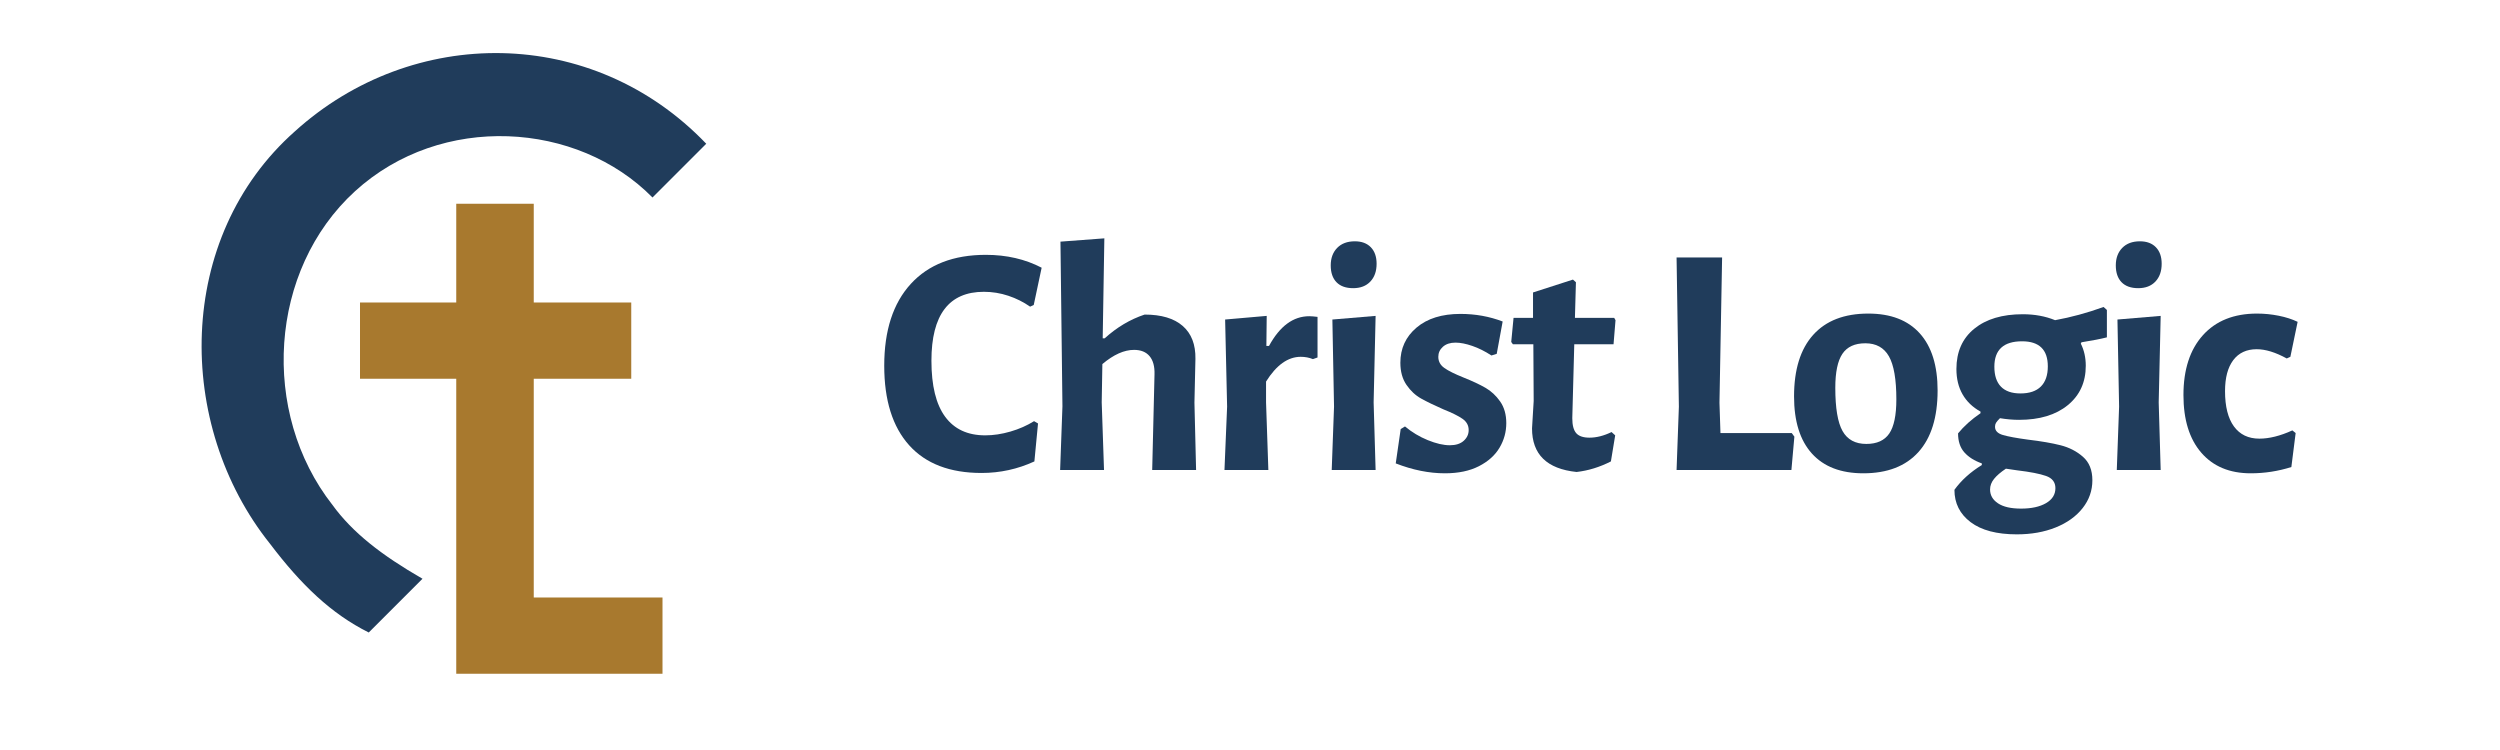
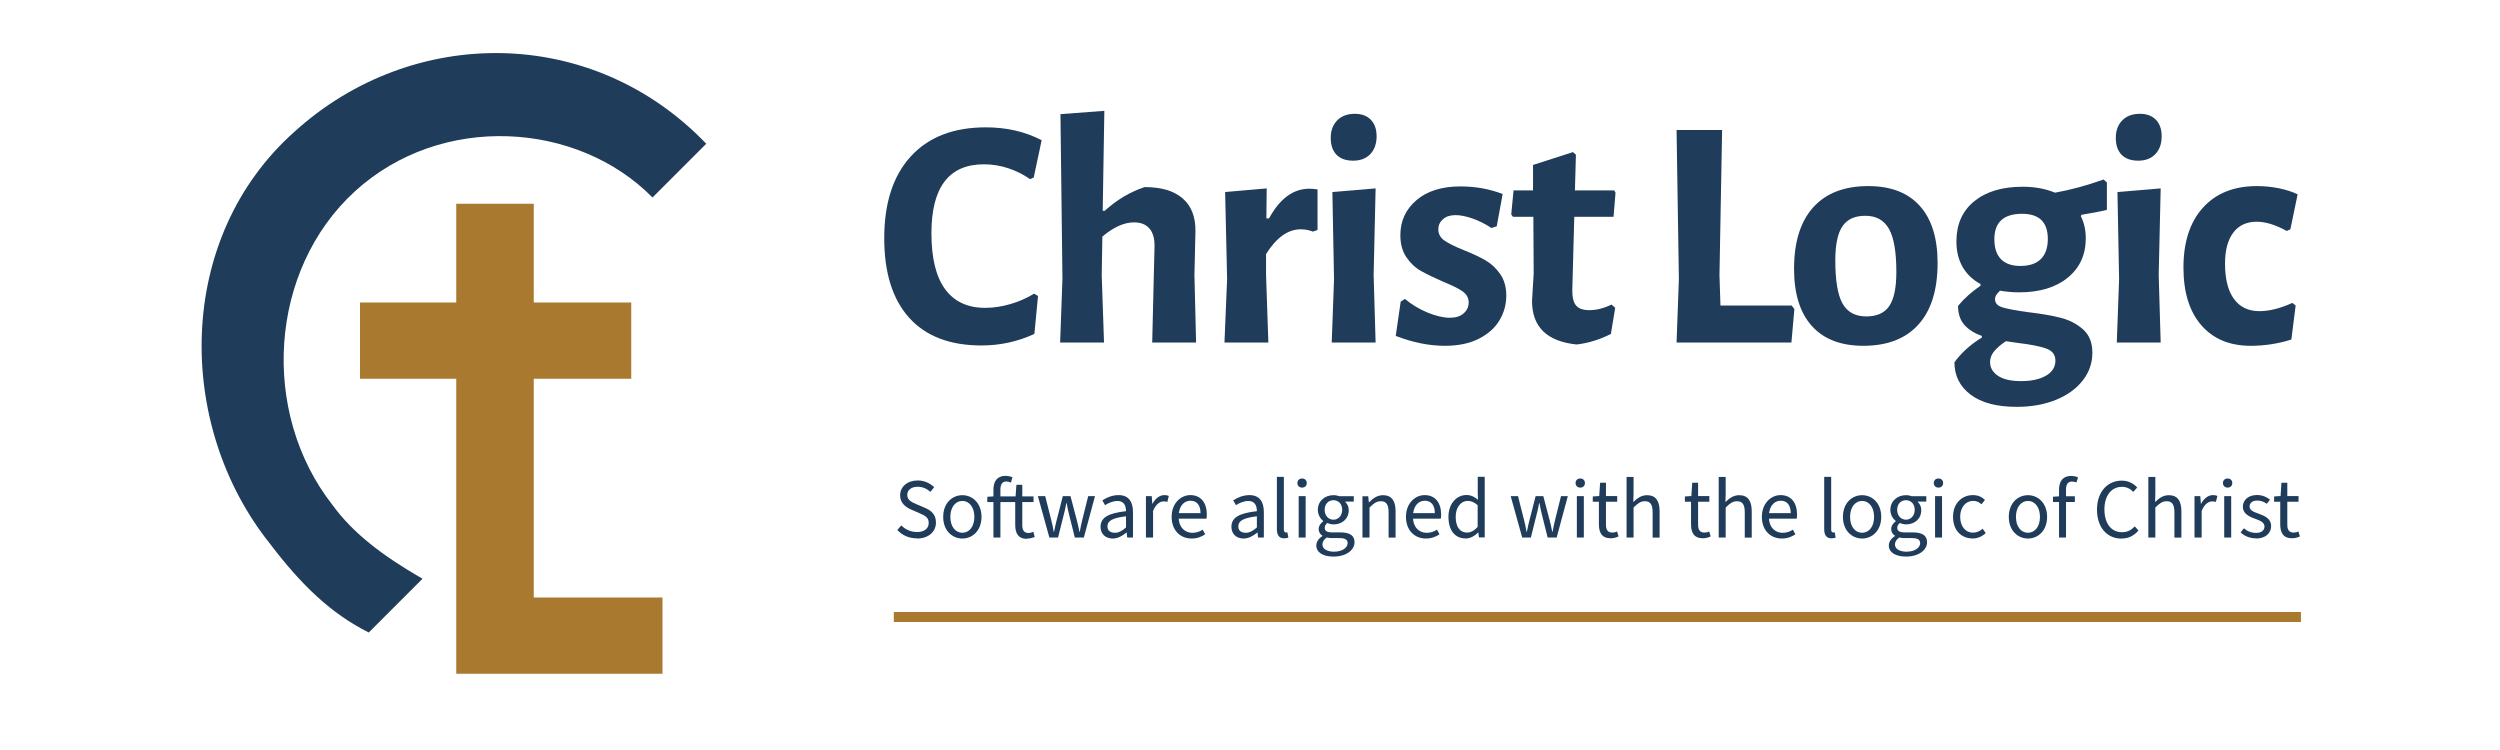
- <svg xmlns="http://www.w3.org/2000/svg" width="1000" height="300" viewBox="0 0 1000 300" role="img" aria-label="Christ Logic">
-   <g transform="translate(40 5) scale(0.5)">
+ <svg xmlns="http://www.w3.org/2000/svg" width="1000" height="300" viewBox="0 0 1000 300" role="img" aria-label="Christ Logic: Software aligned with the logic of Christ">
+   <g transform="translate(40.000 5.000) scale(0.5)">
    <g transform="translate(20 0)">
      <path data-part="c" fill="#203C5B" d="M 465,105 C 374,10 230,10 136,95 C 40,180 40,330 116,425 C 141,458 165,481 195,496 L 238,453 C 205,434 182,416 166,394 C 108,320 115,206 184,143 C 253,80 362,87 422,148 Z" />
      <path data-part="cross" fill="#A8792E" d="M 265,153 H 327 V 232 H 405 V 293 H 327 V 468 H 430 V 529 H 265 V 293 H 188 V 232 H 265 Z" />
    </g>
  </g>
-   <g fill="#203C5B" aria-label="Christ Logic" transform="translate(350.000 188.000) scale(0.132 -0.132)">
+   <g fill="#203C5B" aria-label="Christ Logic" transform="translate(350.000 137.000) scale(0.132 -0.132)">
    <path transform="translate(0.000 0.000)" d="M505 613 481 500 470 495Q440 516 404.0 528.0Q368 540 330 540Q171 540 171 331Q171 218 212.5 161.5Q254 105 334 105Q371 105 410.5 116.5Q450 128 482 148L494 141L483 26Q407 -9 323 -9Q179 -9 103.5 75.0Q28 159 28 316Q28 476 108.5 564.0Q189 652 336 652Q430 652 505 613Z" />
    <path transform="translate(496.000 0.000)" d="M351 290Q352 326 336.0 345.0Q320 364 289 364Q244 364 193 321L191 205L198 0H65L72 193L66 692L199 702L194 399H200Q255 449 321 471Q397 471 436.5 436.5Q476 402 475 337L472 204L477 0H344Z" />
    <path transform="translate(998.000 0.000)" d="M343 464V341L329 336Q312 343 292 343Q234 343 187 268V205L194 0H61L69 192L63 456L189 467L188 376H196Q245 466 318 466Q327 466 343 464Z" />
    <path transform="translate(1321.000 0.000)" d="M70 192 65 456 196 467 190 205 196 0H63ZM199 625Q199 591 180.0 571.0Q161 551 128 551Q95 551 77.5 569.0Q60 587 60 620Q60 653 79.5 673.0Q99 693 133 693Q164 693 181.5 675.0Q199 657 199 625Z" />
    <path transform="translate(1557.000 0.000)" d="M345 450 327 352 311 347Q282 366 253.0 376.0Q224 386 202 386Q178 386 164.0 373.5Q150 361 150 343Q150 322 168.5 309.0Q187 296 227 280Q267 264 293.0 249.0Q319 234 337.5 207.5Q356 181 356 142Q356 102 335.5 67.5Q315 33 273.0 11.5Q231 -10 170 -10Q98 -10 21 20L36 124L49 132Q80 106 118.0 90.5Q156 75 185 75Q212 75 227.0 88.5Q242 102 242 121Q242 142 223.5 155.0Q205 168 165 184Q124 202 98.0 216.5Q72 231 53.5 258.0Q35 285 35 325Q35 390 84.0 431.5Q133 473 217 473Q285 473 345 450Z" />
    <path transform="translate(1916.000 0.000)" d="M316 115 327 105 314 26Q263 0 210 -6Q75 8 75 126L80 209L79 381H17L12 388L19 461H78V538L199 577L208 569L205 461H324L328 454L322 381H203L197 157Q197 125 209.0 111.5Q221 98 249 98Q281 98 316 115Z" />
    <path transform="translate(2355.000 0.000)" d="M431 101 422 0H74L81 192L74 644H212L204 204L207 112H423Z" />
    <path transform="translate(2756.000 0.000)" d="M464 241Q464 119 406.0 54.5Q348 -10 239 -10Q137 -10 83.0 50.0Q29 110 29 223Q29 345 87.0 409.5Q145 474 254 474Q356 474 410.0 414.0Q464 354 464 241ZM154 249Q154 157 176.0 118.0Q198 79 248 79Q296 79 317.5 110.5Q339 142 339 214Q339 305 316.5 344.5Q294 384 245 384Q197 384 175.5 352.0Q154 320 154 249Z" />
    <path transform="translate(3225.000 0.000)" d="M431 387 429 383Q444 353 444 316Q444 241 389.5 196.5Q335 152 242 152Q214 152 184 157Q175 148 172.0 143.0Q169 138 169 131Q169 113 193.0 106.0Q217 99 269 92Q328 85 367.5 75.0Q407 65 435.5 40.0Q464 15 464 -31Q464 -78 434.5 -115.5Q405 -153 353.0 -174.0Q301 -195 235 -195Q144 -195 95.0 -158.0Q46 -121 46 -60Q77 -17 129 15V20Q95 32 76.0 53.5Q57 75 57 111Q84 144 125 172V177Q89 197 70.5 229.5Q52 262 52 306Q52 384 106.0 428.0Q160 472 253 472Q307 472 351 454Q423 467 498 494L508 485V402Q481 395 431 387ZM329 314Q329 390 251 390Q167 390 167 313Q167 273 187.0 252.5Q207 232 246 232Q287 232 308.0 253.0Q329 274 329 314ZM236 -1 202 4Q178 -12 166.0 -27.0Q154 -42 154 -59Q154 -85 178.0 -101.0Q202 -117 248 -117Q295 -117 323.5 -100.5Q352 -84 352 -55Q352 -28 323.5 -18.0Q295 -8 236 -1Z" />
    <path transform="translate(3700.000 0.000)" d="M70 192 65 456 196 467 190 205 196 0H63ZM199 625Q199 591 180.0 571.0Q161 551 128 551Q95 551 77.5 569.0Q60 587 60 620Q60 653 79.5 673.0Q99 693 133 693Q164 693 181.5 675.0Q199 657 199 625Z" />
    <path transform="translate(3936.000 0.000)" d="M375 449 353 343 342 338Q291 366 251 366Q205 366 180.0 333.0Q155 300 155 239Q155 169 182.0 132.0Q209 95 259 95Q304 95 359 120L369 112L356 9Q296 -10 233 -10Q137 -10 83.0 52.5Q29 115 29 227Q29 343 88.0 408.5Q147 474 252 474Q285 474 317.5 467.5Q350 461 375 449Z" />
  </g>
+   <g fill="#203C5B" aria-label="Software aligned with the logic of Christ" transform="translate(357.524 215.000) scale(0.03405833 -0.03405833)">
+     <path transform="translate(0.000 0.000)" d="M272 -12C411 -12 495 71 495 175C495 273 438 318 360 351L266 391C215 413 158 437 158 500C158 559 207 596 281 596C339 596 389 572 430 536L474 590C428 636 360 670 281 670C160 670 74 596 74 496C74 401 144 354 206 327L300 286C362 259 410 238 410 171C410 107 359 64 273 64C203 64 135 93 88 142L41 88C98 27 177 -10 271 -10Z" />
+     <path transform="translate(534.000 0.000)" d="M271 -12C390 -12 496 81 496 242C496 404 390 497 271 497C152 497 46 404 46 242C46 81 152 -12 271 -12ZM271 56C187 56 130 131 130 242C130 353 187 429 271 429C355 429 412 353 412 242C412 131 355 56 271 56Z" />
+     <path transform="translate(1074.000 0.000)" d="M96 0H178V563C178 626 201 658 247 658C264 658 283 654 302 645L319 708C297 717 268 724 238 724C141 724 96 661 96 562V-1ZM491 -13C521 -13 554 -4 581 5L565 67C549 60 527 53 510 53C454 53 435 87 435 146V416H567V483H435V619H366L356 483H96L24 478V416H352V147C352 50 387 -16 490 -16Z" />
+     <path transform="translate(1668.000 0.000)" d="M159 0H261L326 260C338 305 348 347 358 404H362C372 347 381 305 393 260L458 0H564L695 486H615L545 205C534 161 526 119 516 67H512C502 119 492 161 481 205L407 486H317L245 205C234 161 224 119 214 67H210C202 119 192 161 181 205L110 486H24L159 0Z" />
+     <path transform="translate(2377.000 0.000)" d="M194 -12C254 -12 307 19 355 58H358L364 0H432V298C432 420 381 498 263 498C185 498 117 466 72 436L104 380C143 404 194 429 250 429C329 429 350 370 350 309C143 286 51 235 51 126C51 38 113 -12 194 -12ZM217 56C170 56 132 77 132 131C132 193 187 230 350 249V118C303 76 263 55 216 55Z" />
+     <path transform="translate(2881.000 0.000)" d="M82 0H164V312C197 394 246 424 287 424C306 424 317 422 331 418L349 488C334 495 319 498 297 498C241 498 191 459 158 397H155L148 486H80V0Z" />
+     <path transform="translate(3218.000 0.000)" d="M279 -12C345 -12 397 9 439 38L409 92C375 69 335 55 288 55C200 55 127 120 127 244C127 380 199 432 266 432C341 432 384 380 384 286H104V221H454C457 237 458 253 458 270C458 408 389 498 264 498C152 498 45 401 45 243C45 82 148 -12 279 -12Z" />
+     <path transform="translate(3914.000 0.000)" d="M194 -12C254 -12 307 19 355 58H358L364 0H432V298C432 420 381 498 263 498C185 498 117 466 72 436L104 380C143 404 194 429 250 429C329 429 350 370 350 309C143 286 51 235 51 126C51 38 113 -12 194 -12ZM217 56C170 56 132 77 132 131C132 193 187 230 350 249V118C303 76 263 55 216 55Z" />
+     <path transform="translate(4418.000 0.000)" d="M169 -9C189 -9 204 -6 216 -1L204 61C196 59 192 59 187 59C174 59 163 68 163 94V712H81V100C81 29 106 -10 168 -10Z" />
+     <path transform="translate(4673.000 0.000)" d="M82 0H164V486H82V0ZM122 586C154 586 177 607 177 640C177 672 154 693 122 693C90 693 67 672 67 640C67 607 90 586 122 586Z" />
+     <path transform="translate(4919.000 0.000)" d="M246 -224C396 -224 492 -146 492 -56C492 25 435 60 322 60H227C162 60 142 82 142 113C142 140 155 156 173 171C195 160 222 154 246 154C345 154 424 218 424 321C424 365 406 397 382 418V422H483V485H313C295 492 271 497 244 497C145 497 61 430 61 324C61 266 92 219 124 194V190C99 172 71 140 71 100C71 62 90 36 115 21V17C70 -12 43 -51 43 -93C43 -177 125 -224 244 -224ZM244 209C188 209 141 254 141 325C141 396 187 438 244 438C301 438 347 396 347 325C347 254 300 209 244 209ZM256 -167C168 -167 115 -134 115 -82C115 -54 130 -25 165 0C187 -5 210 -7 229 -7H313C377 -7 411 -22 411 -67C411 -118 350 -166 257 -166Z" />
+     <path transform="translate(5423.000 0.000)" d="M82 0H164V352C213 401 247 426 297 426C361 426 388 387 388 296V-1H470V307C470 431 424 497 322 497C255 497 205 460 159 414H156L149 484H81V-2Z" />
+     <path transform="translate(5970.000 0.000)" d="M279 -12C345 -12 397 9 439 38L409 92C375 69 335 55 288 55C200 55 127 120 127 244C127 380 199 432 266 432C341 432 384 380 384 286H104V221H454C457 237 458 253 458 270C458 408 389 498 264 498C152 498 45 401 45 243C45 82 148 -12 279 -12Z" />
+     <path transform="translate(6466.000 0.000)" d="M248 -12C306 -12 358 20 396 58H399L406 1H474V713H392V526L395 443C352 478 315 499 258 499C147 499 48 401 48 243C48 81 127 -11 248 -11ZM266 58C181 58 133 127 133 244C133 355 195 430 273 430C313 430 350 416 391 379V124C350 80 311 58 266 58Z" />
+     <path transform="translate(7221.000 0.000)" d="M159 0H261L326 260C338 305 348 347 358 404H362C372 347 381 305 393 260L458 0H564L695 486H615L545 205C534 161 526 119 516 67H512C502 119 492 161 481 205L407 486H317L245 205C234 161 224 119 214 67H210C202 119 192 161 181 205L110 486H24L159 0Z" />
+     <path transform="translate(7940.000 0.000)" d="M82 0H164V486H82V0ZM122 586C154 586 177 607 177 640C177 672 154 693 122 693C90 693 67 672 67 640C67 607 90 586 122 586Z" />
+     <path transform="translate(8186.000 0.000)" d="M235 -9C268 -9 300 0 326 13L308 71C289 61 270 58 253 58C197 58 178 92 178 152V420H310V487H178V643H109L99 487L23 482V420H95V154C95 57 130 -9 234 -9Z" />
+     <path transform="translate(8524.000 0.000)" d="M82 0H164V352C213 401 247 426 297 426C361 426 388 387 388 296V-1H470V307C470 431 424 497 322 497C255 497 206 460 161 416L164 516V711H82V-1Z" />
+     <path transform="translate(9268.000 0.000)" d="M235 -9C268 -9 300 0 326 13L308 71C289 61 270 58 253 58C197 58 178 92 178 152V420H310V487H178V643H109L99 487L23 482V420H95V154C95 57 130 -9 234 -9Z" />
+     <path transform="translate(9606.000 0.000)" d="M82 0H164V352C213 401 247 426 297 426C361 426 388 387 388 296V-1H470V307C470 431 424 497 322 497C255 497 206 460 161 416L164 516V711H82V-1Z" />
+     <path transform="translate(10150.000 0.000)" d="M279 -12C345 -12 397 9 439 38L409 92C375 69 335 55 288 55C200 55 127 120 127 244C127 380 199 432 266 432C341 432 384 380 384 286H104V221H454C457 237 458 253 458 270C458 408 389 498 264 498C152 498 45 401 45 243C45 82 148 -12 279 -12Z" />
+     <path transform="translate(10846.000 0.000)" d="M169 -9C189 -9 204 -6 216 -1L204 61C196 59 192 59 187 59C174 59 163 68 163 94V712H81V100C81 29 106 -10 168 -10Z" />
+     <path transform="translate(11101.000 0.000)" d="M271 -12C390 -12 496 81 496 242C496 404 390 497 271 497C152 497 46 404 46 242C46 81 152 -12 271 -12ZM271 56C187 56 130 131 130 242C130 353 187 429 271 429C355 429 412 353 412 242C412 131 355 56 271 56Z" />
+     <path transform="translate(11643.000 0.000)" d="M246 -224C396 -224 492 -146 492 -56C492 25 435 60 322 60H227C162 60 142 82 142 113C142 140 155 156 173 171C195 160 222 154 246 154C345 154 424 218 424 321C424 365 406 397 382 418V422H483V485H313C295 492 271 497 244 497C145 497 61 430 61 324C61 266 92 219 124 194V190C99 172 71 140 71 100C71 62 90 36 115 21V17C70 -12 43 -51 43 -93C43 -177 125 -224 244 -224ZM244 209C188 209 141 254 141 325C141 396 187 438 244 438C301 438 347 396 347 325C347 254 300 209 244 209ZM256 -167C168 -167 115 -134 115 -82C115 -54 130 -25 165 0C187 -5 210 -7 229 -7H313C377 -7 411 -22 411 -67C411 -118 350 -166 257 -166Z" />
+     <path transform="translate(12147.000 0.000)" d="M82 0H164V486H82V0ZM122 586C154 586 177 607 177 640C177 672 154 693 122 693C90 693 67 672 67 640C67 607 90 586 122 586Z" />
+     <path transform="translate(12393.000 0.000)" d="M275 -12C336 -12 390 13 431 52L395 103C366 76 326 57 282 57C192 57 131 132 131 243C131 355 196 430 283 430C325 430 356 414 381 390L422 441C388 474 344 498 280 498C156 498 47 405 47 243C47 82 146 -11 277 -11Z" />
+     <path transform="translate(13049.000 0.000)" d="M271 -12C390 -12 496 81 496 242C496 404 390 497 271 497C152 497 46 404 46 242C46 81 152 -12 271 -12ZM271 56C187 56 130 131 130 242C130 353 187 429 271 429C355 429 412 353 412 242C412 131 355 56 271 56Z" />
+     <path transform="translate(13589.000 0.000)" d="M96 0H178V563C178 625 201 657 247 657C264 657 282 654 301 647L319 707C298 716 268 723 238 723C141 723 96 660 96 561V-2ZM25 417H282V484H101L25 479V417Z" />
+     <path transform="translate(14081.000 0.000)" d="M339 -12C423 -12 485 22 537 82L493 131C452 86 405 62 344 62C217 62 137 165 137 330C137 493 220 595 343 595C397 595 441 573 476 536L522 587C484 631 420 668 341 668C175 668 50 539 50 327C50 113 173 -13 337 -13Z" />
+     <path transform="translate(14652.000 0.000)" d="M82 0H164V352C213 401 247 426 297 426C361 426 388 387 388 296V-1H470V307C470 431 424 497 322 497C255 497 206 460 161 416L164 516V711H82V-1Z" />
+     <path transform="translate(15196.000 0.000)" d="M82 0H164V312C197 394 246 424 287 424C306 424 317 422 331 418L349 488C334 495 319 498 297 498C241 498 191 459 158 397H155L148 486H80V0Z" />
+     <path transform="translate(15543.000 0.000)" d="M82 0H164V486H82V0ZM122 586C154 586 177 607 177 640C177 672 154 693 122 693C90 693 67 672 67 640C67 607 90 586 122 586Z" />
+     <path transform="translate(15789.000 0.000)" d="M209 -12C324 -12 387 54 387 133C387 222 313 254 237 281C177 302 134 320 134 365C134 401 162 434 224 434C267 434 302 420 336 396L374 444C336 476 283 499 222 499C117 499 55 439 55 361C55 281 126 246 199 220C254 200 309 179 309 129C309 88 277 54 213 54C152 54 109 73 67 108L29 60C73 16 138 -10 210 -10Z" />
+     <path transform="translate(16188.000 0.000)" d="M235 -9C268 -9 300 0 326 13L308 71C289 61 270 58 253 58C197 58 178 92 178 152V420H310V487H178V643H109L99 487L23 482V420H95V154C95 57 130 -9 234 -9Z" />
+   </g>
+   <rect x="357.524" y="244.801" width="562.848" height="4" fill="#A8792E" />
</svg>
